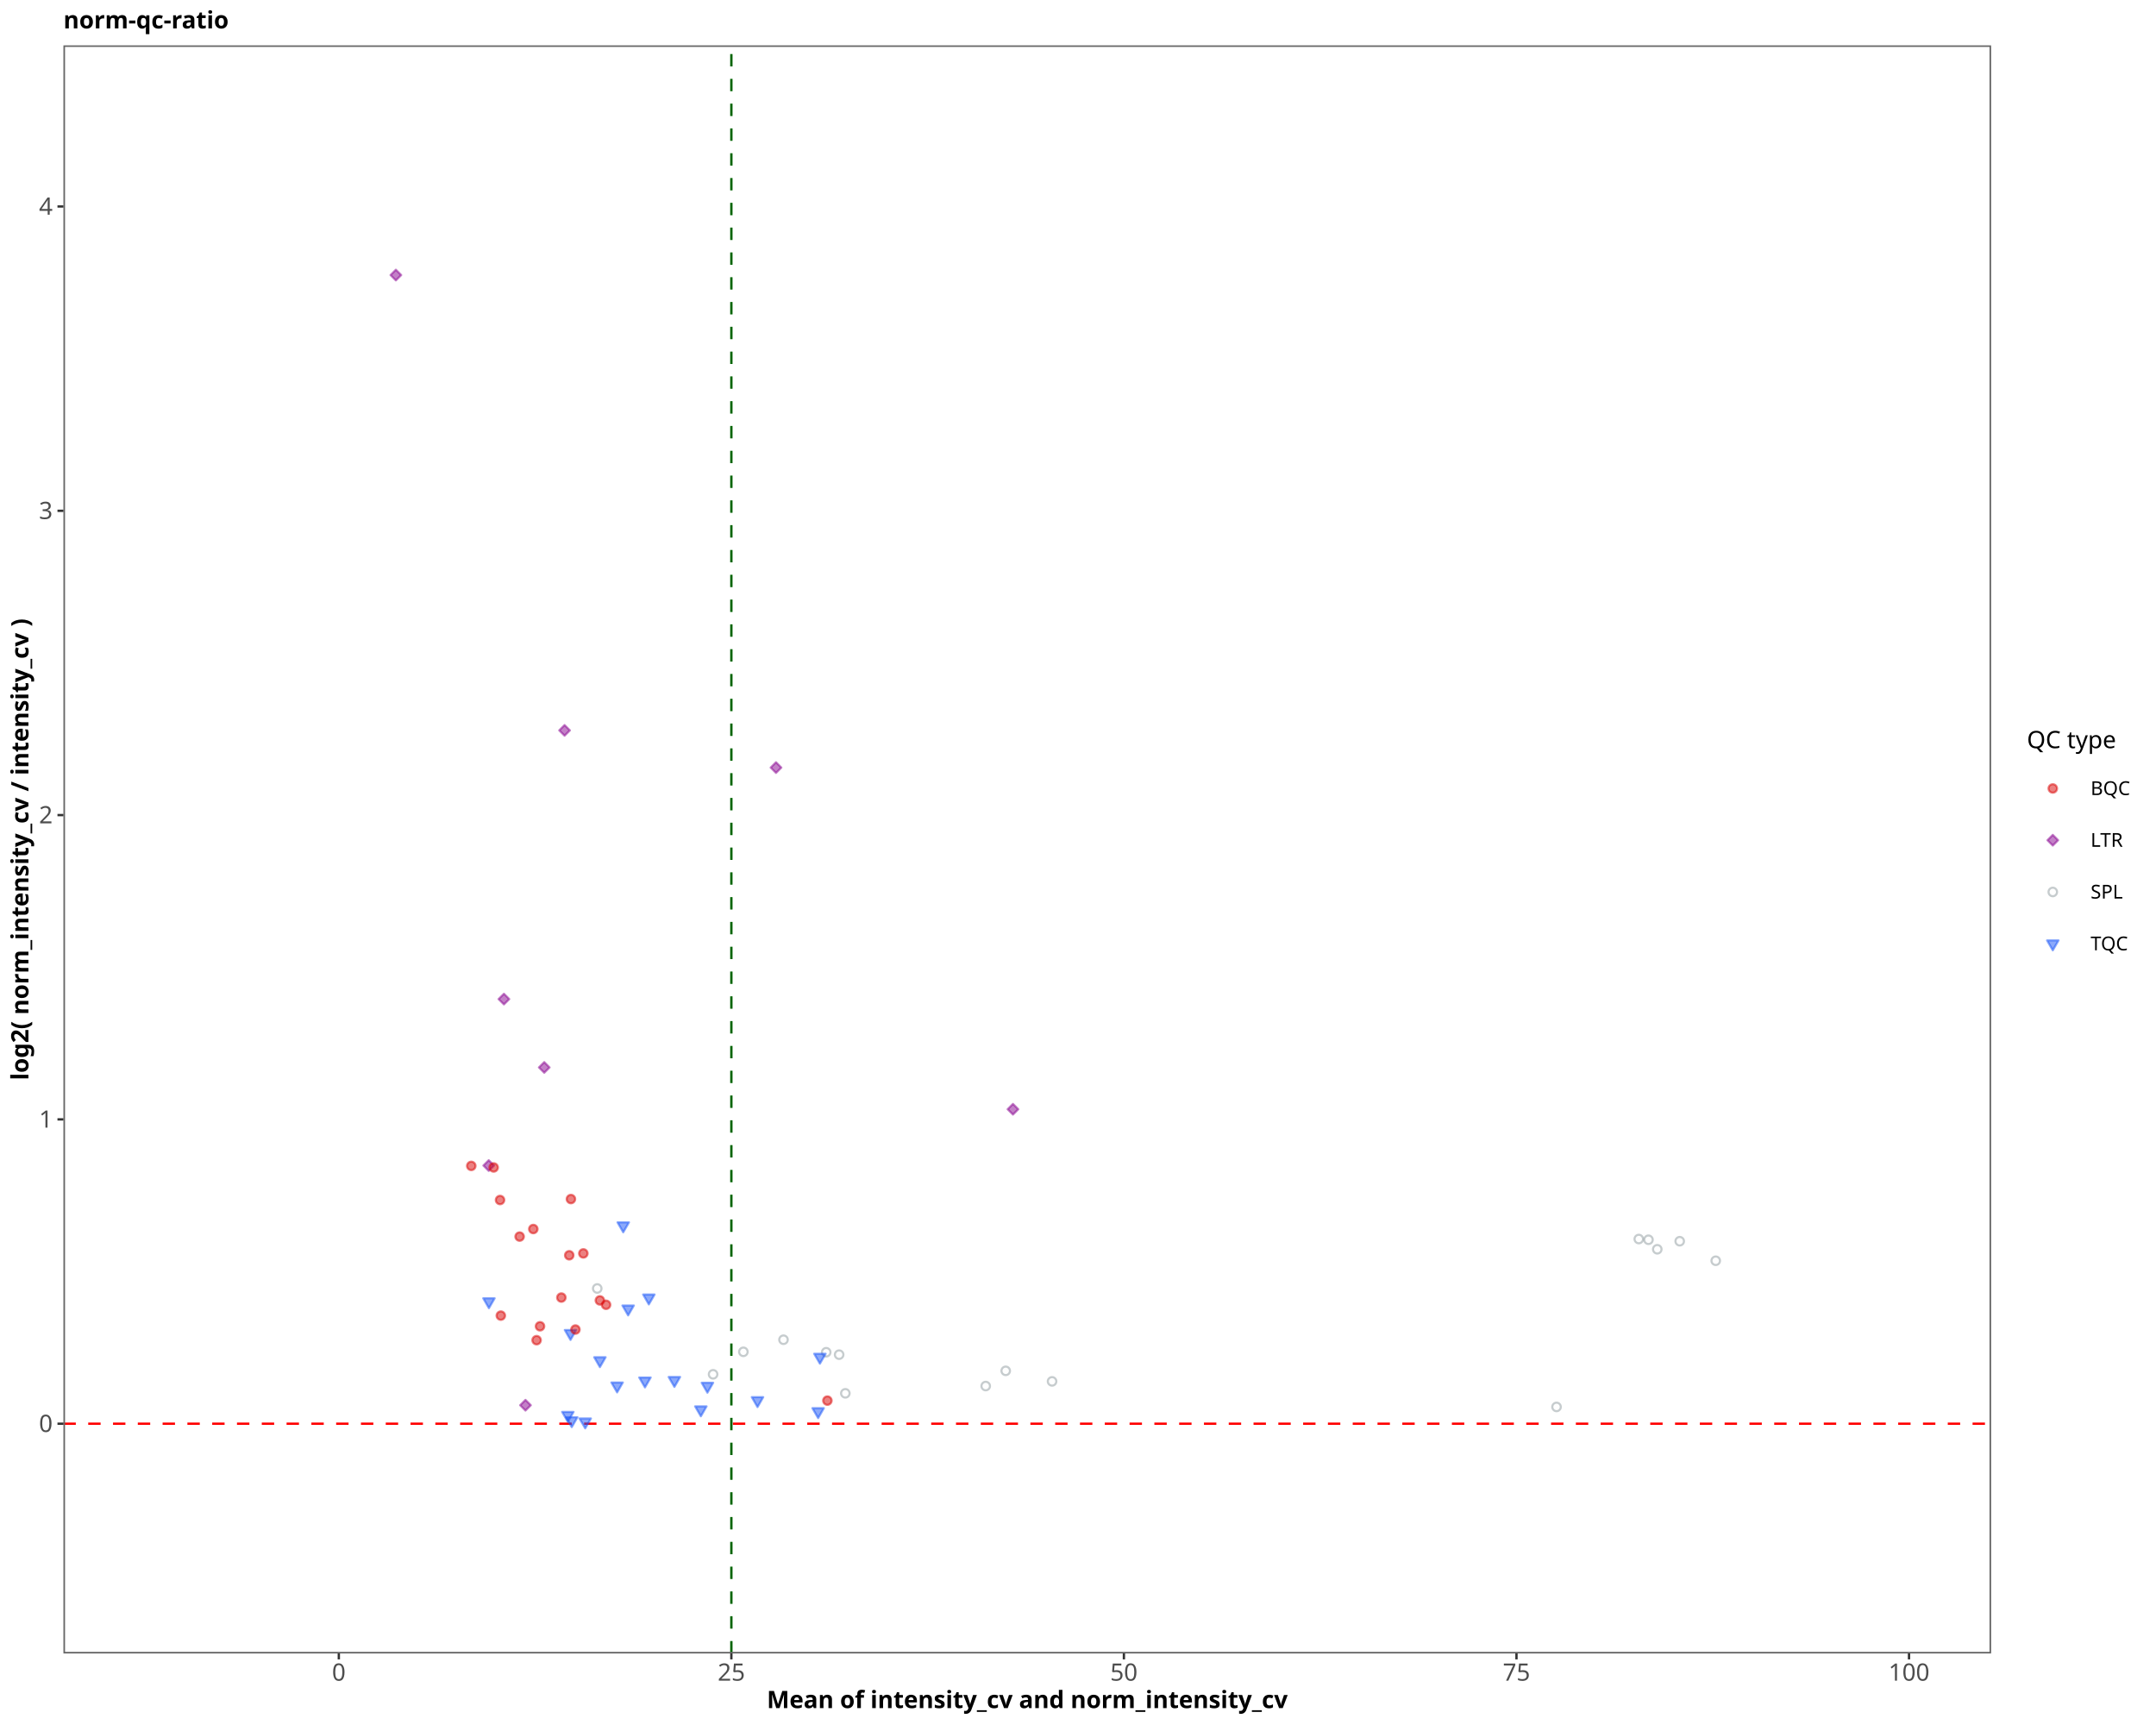
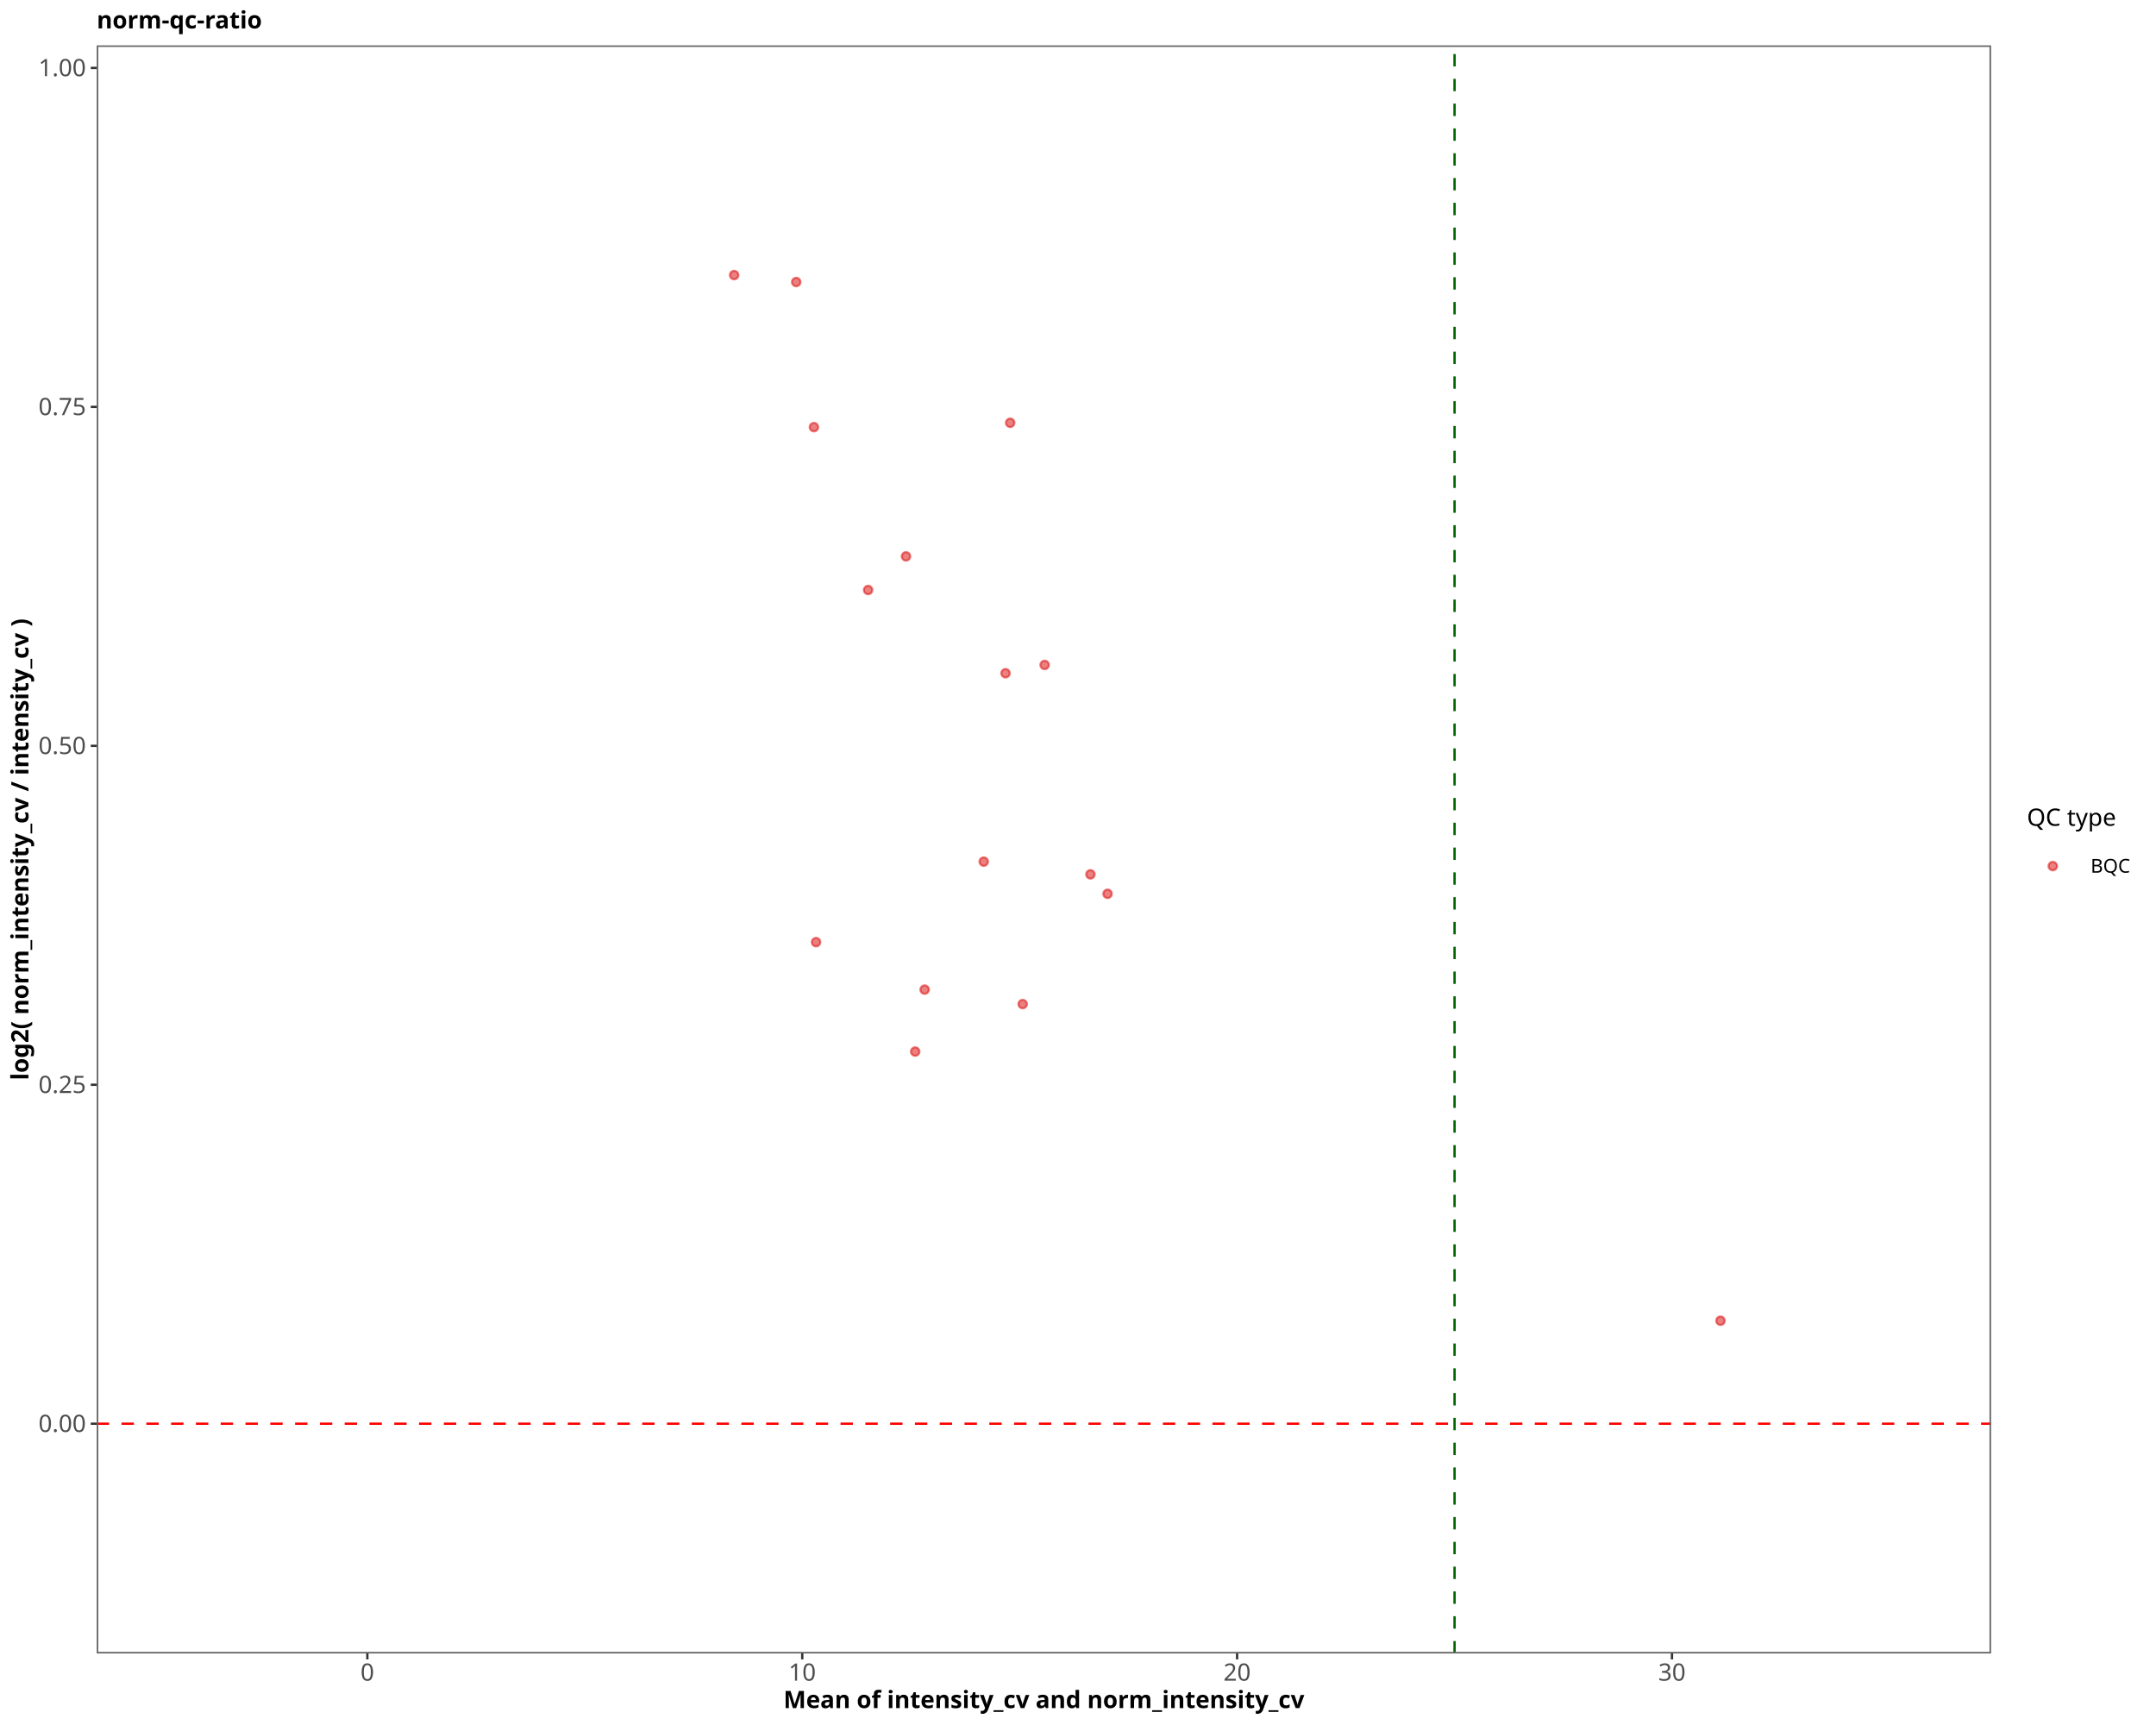
<svg xmlns="http://www.w3.org/2000/svg" class="svglite" data-engine-version="2.0" width="720.00pt" height="576.00pt" viewBox="0 0 720.00 576.00">
  <defs>
    <style type="text/css">
    .svglite line, .svglite polyline, .svglite polygon, .svglite path, .svglite rect, .svglite circle {
      fill: none;
      stroke: #000000;
      stroke-linecap: round;
      stroke-linejoin: round;
      stroke-miterlimit: 10.00;
    }
  </style>
  </defs>
  <rect width="100%" height="100%" style="stroke: none; fill: #FFFFFF;" />
  <defs>
    <clipPath id="cpMC4wMHw3MjAuMDB8MC4wMHw1NzYuMDA=">
      <rect x="0.00" y="0.00" width="720.00" height="576.00" />
    </clipPath>
  </defs>
  <g clip-path="url(#cpMC4wMHw3MjAuMDB8MC4wMHw1NzYuMDA=)">
-     <rect x="0.00" y="0.00" width="720.00" height="576.00" style="stroke-width: 0.78; stroke: #FFFFFF; fill: #FFFFFF;" />
+     <rect x="-0" y="0.00" width="720.00" height="576.00" style="stroke-width: 0.78; stroke: #FFFFFF; fill: #FFFFFF;" />
  </g>
  <defs>
-     <clipPath id="cpMjEuMTh8NjY0Ljk0fDE1LjE0fDU1Mi4xMA==">
-       <rect x="21.18" y="15.14" width="643.76" height="536.97" />
+     <clipPath id="cpMzIuMzB8NjY0Ljk0fDE1LjE0fDU1Mi4xMA==">
+       <rect x="32.30" y="15.14" width="632.63" height="536.97" />
    </clipPath>
  </defs>
-   <g clip-path="url(#cpMjEuMTh8NjY0Ljk0fDE1LjE0fDU1Mi4xMA==)">
-     <rect x="21.18" y="15.14" width="643.76" height="536.97" style="stroke-width: 0.78; stroke: none; fill: #FFFFFF;" />
-     <polyline points="21.18,526.20 664.94,526.20 " style="stroke-width: 0.001; stroke: #EBEBEB; stroke-linecap: butt;" />
-     <polyline points="21.18,424.59 664.94,424.59 " style="stroke-width: 0.001; stroke: #EBEBEB; stroke-linecap: butt;" />
-     <polyline points="21.18,322.98 664.94,322.98 " style="stroke-width: 0.001; stroke: #EBEBEB; stroke-linecap: butt;" />
-     <polyline points="21.18,221.37 664.94,221.37 " style="stroke-width: 0.001; stroke: #EBEBEB; stroke-linecap: butt;" />
-     <polyline points="21.18,119.75 664.94,119.75 " style="stroke-width: 0.001; stroke: #EBEBEB; stroke-linecap: butt;" />
-     <polyline points="21.18,18.14 664.94,18.14 " style="stroke-width: 0.001; stroke: #EBEBEB; stroke-linecap: butt;" />
-     <polyline points="47.60,552.10 47.60,15.14 " style="stroke-width: 0.001; stroke: #EBEBEB; stroke-linecap: butt;" />
-     <polyline points="178.69,552.10 178.69,15.14 " style="stroke-width: 0.001; stroke: #EBEBEB; stroke-linecap: butt;" />
-     <polyline points="309.79,552.10 309.79,15.14 " style="stroke-width: 0.001; stroke: #EBEBEB; stroke-linecap: butt;" />
-     <polyline points="440.88,552.10 440.88,15.14 " style="stroke-width: 0.001; stroke: #EBEBEB; stroke-linecap: butt;" />
-     <polyline points="571.98,552.10 571.98,15.14 " style="stroke-width: 0.001; stroke: #EBEBEB; stroke-linecap: butt;" />
-     <polyline points="21.18,475.39 664.94,475.39 " style="stroke-width: 0.002; stroke: #EBEBEB; stroke-linecap: butt;" />
-     <polyline points="21.18,373.78 664.94,373.78 " style="stroke-width: 0.002; stroke: #EBEBEB; stroke-linecap: butt;" />
-     <polyline points="21.18,272.17 664.94,272.17 " style="stroke-width: 0.002; stroke: #EBEBEB; stroke-linecap: butt;" />
-     <polyline points="21.18,170.56 664.94,170.56 " style="stroke-width: 0.002; stroke: #EBEBEB; stroke-linecap: butt;" />
-     <polyline points="21.18,68.95 664.94,68.95 " style="stroke-width: 0.002; stroke: #EBEBEB; stroke-linecap: butt;" />
-     <polyline points="113.15,552.10 113.15,15.14 " style="stroke-width: 0.002; stroke: #EBEBEB; stroke-linecap: butt;" />
-     <polyline points="244.24,552.10 244.24,15.14 " style="stroke-width: 0.002; stroke: #EBEBEB; stroke-linecap: butt;" />
-     <polyline points="375.33,552.10 375.33,15.14 " style="stroke-width: 0.002; stroke: #EBEBEB; stroke-linecap: butt;" />
-     <polyline points="506.43,552.10 506.43,15.14 " style="stroke-width: 0.002; stroke: #EBEBEB; stroke-linecap: butt;" />
-     <polyline points="637.52,552.10 637.52,15.14 " style="stroke-width: 0.002; stroke: #EBEBEB; stroke-linecap: butt;" />
-     <line x1="21.18" y1="475.39" x2="664.94" y2="475.39" style="stroke-width: 0.78; stroke: #FF0000; stroke-dasharray: 4.14,4.14; stroke-linecap: butt;" />
-     <polygon points="206.09,464.94 208.00,461.63 204.17,461.63 " style="stroke-width: 0.71; stroke: #1854F9; stroke-opacity: 0.50; fill: #1854F9; fill-opacity: 0.50;" />
-     <polygon points="216.68,435.56 218.60,432.25 214.77,432.25 " style="stroke-width: 0.71; stroke: #1854F9; stroke-opacity: 0.50; fill: #1854F9; fill-opacity: 0.50;" />
-     <circle cx="194.81" cy="418.53" r="1.42" style="stroke-width: 0.71; stroke: #DB0202; stroke-opacity: 0.50; fill: #DB0202; fill-opacity: 0.50;" />
-     <circle cx="238.14" cy="458.90" r="1.42" style="stroke-width: 0.71; stroke: #8E9B9E; stroke-opacity: 0.50;" />
-     <polygon points="338.28,372.17 340.06,370.39 338.28,368.61 336.50,370.39 " style="stroke-width: 0.71; stroke: #880391; stroke-opacity: 0.50; fill: #880391; fill-opacity: 0.50;" />
-     <polygon points="208.13,411.48 210.05,408.16 206.22,408.16 " style="stroke-width: 0.71; stroke: #1854F9; stroke-opacity: 0.50; fill: #1854F9; fill-opacity: 0.50;" />
-     <circle cx="190.66" cy="400.38" r="1.42" style="stroke-width: 0.71; stroke: #DB0202; stroke-opacity: 0.50; fill: #DB0202; fill-opacity: 0.50;" />
-     <circle cx="261.65" cy="447.35" r="1.42" style="stroke-width: 0.71; stroke: #8E9B9E; stroke-opacity: 0.50;" />
-     <polygon points="259.15,258.09 260.93,256.31 259.15,254.52 257.37,256.31 " style="stroke-width: 0.71; stroke: #880391; stroke-opacity: 0.50; fill: #880391; fill-opacity: 0.50;" />
-     <polygon points="190.94,476.54 192.85,473.23 189.02,473.23 " style="stroke-width: 0.71; stroke: #1854F9; stroke-opacity: 0.50; fill: #1854F9; fill-opacity: 0.50;" />
-     <polygon points="132.20,93.63 133.98,91.85 132.20,90.06 130.42,91.85 " style="stroke-width: 0.71; stroke: #880391; stroke-opacity: 0.50; fill: #880391; fill-opacity: 0.50;" />
-     <polygon points="189.63,474.76 191.54,471.45 187.72,471.45 " style="stroke-width: 0.71; stroke: #1854F9; stroke-opacity: 0.50; fill: #1854F9; fill-opacity: 0.50;" />
-     <polygon points="252.97,469.84 254.88,466.52 251.06,466.52 " style="stroke-width: 0.71; stroke: #1854F9; stroke-opacity: 0.50; fill: #1854F9; fill-opacity: 0.50;" />
-     <circle cx="200.33" cy="434.22" r="1.42" style="stroke-width: 0.71; stroke: #DB0202; stroke-opacity: 0.50; fill: #DB0202; fill-opacity: 0.50;" />
-     <circle cx="519.81" cy="469.79" r="1.42" style="stroke-width: 0.71; stroke: #8E9B9E; stroke-opacity: 0.50;" />
-     <polygon points="168.29,335.39 170.07,333.61 168.29,331.83 166.50,333.61 " style="stroke-width: 0.71; stroke: #880391; stroke-opacity: 0.50; fill: #880391; fill-opacity: 0.50;" />
-     <polygon points="190.52,447.42 192.44,444.10 188.61,444.10 " style="stroke-width: 0.71; stroke: #1854F9; stroke-opacity: 0.50; fill: #1854F9; fill-opacity: 0.50;" />
-     <circle cx="190.10" cy="419.15" r="1.42" style="stroke-width: 0.71; stroke: #DB0202; stroke-opacity: 0.50; fill: #DB0202; fill-opacity: 0.50;" />
-     <circle cx="248.25" cy="451.39" r="1.42" style="stroke-width: 0.71; stroke: #8E9B9E; stroke-opacity: 0.50;" />
-     <polygon points="175.48,471.00 177.27,469.22 175.48,467.44 173.70,469.22 " style="stroke-width: 0.71; stroke: #880391; stroke-opacity: 0.50; fill: #880391; fill-opacity: 0.50;" />
-     <circle cx="173.53" cy="412.91" r="1.42" style="stroke-width: 0.71; stroke: #DB0202; stroke-opacity: 0.50; fill: #DB0202; fill-opacity: 0.50;" />
-     <circle cx="282.30" cy="465.25" r="1.42" style="stroke-width: 0.71; stroke: #8E9B9E; stroke-opacity: 0.50;" />
-     <polygon points="188.54,245.66 190.32,243.88 188.54,242.10 186.76,243.88 " style="stroke-width: 0.71; stroke: #880391; stroke-opacity: 0.50; fill: #880391; fill-opacity: 0.50;" />
-     <polygon points="273.22,473.52 275.13,470.20 271.30,470.20 " style="stroke-width: 0.71; stroke: #1854F9; stroke-opacity: 0.50; fill: #1854F9; fill-opacity: 0.50;" />
-     <circle cx="276.31" cy="467.68" r="1.42" style="stroke-width: 0.71; stroke: #DB0202; stroke-opacity: 0.50; fill: #DB0202; fill-opacity: 0.50;" />
-     <circle cx="329.18" cy="462.82" r="1.42" style="stroke-width: 0.71; stroke: #8E9B9E; stroke-opacity: 0.50;" />
-     <polygon points="209.77,439.23 211.68,435.92 207.85,435.92 " style="stroke-width: 0.71; stroke: #1854F9; stroke-opacity: 0.50; fill: #1854F9; fill-opacity: 0.50;" />
-     <circle cx="187.47" cy="433.27" r="1.42" style="stroke-width: 0.71; stroke: #DB0202; stroke-opacity: 0.50; fill: #DB0202; fill-opacity: 0.50;" />
-     <circle cx="351.34" cy="461.26" r="1.42" style="stroke-width: 0.71; stroke: #8E9B9E; stroke-opacity: 0.50;" />
-     <polygon points="200.34,456.50 202.25,453.19 198.43,453.19 " style="stroke-width: 0.71; stroke: #1854F9; stroke-opacity: 0.50; fill: #1854F9; fill-opacity: 0.50;" />
-     <circle cx="202.40" cy="435.68" r="1.42" style="stroke-width: 0.71; stroke: #DB0202; stroke-opacity: 0.50; fill: #DB0202; fill-opacity: 0.50;" />
-     <circle cx="275.91" cy="451.53" r="1.42" style="stroke-width: 0.71; stroke: #8E9B9E; stroke-opacity: 0.50;" />
-     <polygon points="181.75,358.21 183.53,356.43 181.75,354.65 179.97,356.43 " style="stroke-width: 0.71; stroke: #880391; stroke-opacity: 0.50; fill: #880391; fill-opacity: 0.50;" />
-     <polygon points="234.05,472.92 235.96,469.60 232.13,469.60 " style="stroke-width: 0.71; stroke: #1854F9; stroke-opacity: 0.50; fill: #1854F9; fill-opacity: 0.50;" />
-     <circle cx="178.10" cy="410.39" r="1.42" style="stroke-width: 0.71; stroke: #DB0202; stroke-opacity: 0.50; fill: #DB0202; fill-opacity: 0.50;" />
-     <circle cx="335.86" cy="457.74" r="1.42" style="stroke-width: 0.71; stroke: #8E9B9E; stroke-opacity: 0.50;" />
-     <polygon points="195.43,476.95 197.35,473.64 193.52,473.64 " style="stroke-width: 0.71; stroke: #1854F9; stroke-opacity: 0.50; fill: #1854F9; fill-opacity: 0.50;" />
-     <circle cx="192.17" cy="443.95" r="1.42" style="stroke-width: 0.71; stroke: #DB0202; stroke-opacity: 0.50; fill: #DB0202; fill-opacity: 0.50;" />
-     <circle cx="280.23" cy="452.34" r="1.42" style="stroke-width: 0.71; stroke: #8E9B9E; stroke-opacity: 0.50;" />
-     <polygon points="163.28,436.82 165.19,433.51 161.37,433.51 " style="stroke-width: 0.71; stroke: #1854F9; stroke-opacity: 0.50; fill: #1854F9; fill-opacity: 0.50;" />
-     <circle cx="157.38" cy="389.31" r="1.42" style="stroke-width: 0.71; stroke: #DB0202; stroke-opacity: 0.50; fill: #DB0202; fill-opacity: 0.50;" />
-     <circle cx="199.45" cy="430.24" r="1.42" style="stroke-width: 0.71; stroke: #8E9B9E; stroke-opacity: 0.50;" />
-     <polygon points="215.39,463.28 217.30,459.96 213.47,459.96 " style="stroke-width: 0.71; stroke: #1854F9; stroke-opacity: 0.50; fill: #1854F9; fill-opacity: 0.50;" />
-     <circle cx="166.99" cy="400.70" r="1.42" style="stroke-width: 0.71; stroke: #DB0202; stroke-opacity: 0.50; fill: #DB0202; fill-opacity: 0.50;" />
-     <circle cx="553.45" cy="417.15" r="1.42" style="stroke-width: 0.71; stroke: #8E9B9E; stroke-opacity: 0.50;" />
-     <polygon points="163.21,390.98 164.99,389.19 163.21,387.41 161.43,389.19 " style="stroke-width: 0.71; stroke: #880391; stroke-opacity: 0.50; fill: #880391; fill-opacity: 0.50;" />
-     <polygon points="225.22,463.11 227.13,459.79 223.30,459.79 " style="stroke-width: 0.71; stroke: #1854F9; stroke-opacity: 0.50; fill: #1854F9; fill-opacity: 0.50;" />
-     <circle cx="164.86" cy="389.83" r="1.42" style="stroke-width: 0.71; stroke: #DB0202; stroke-opacity: 0.50; fill: #DB0202; fill-opacity: 0.50;" />
-     <circle cx="572.97" cy="420.98" r="1.42" style="stroke-width: 0.71; stroke: #8E9B9E; stroke-opacity: 0.50;" />
-     <polygon points="273.81,455.34 275.72,452.03 271.89,452.03 " style="stroke-width: 0.71; stroke: #1854F9; stroke-opacity: 0.50; fill: #1854F9; fill-opacity: 0.50;" />
-     <circle cx="167.25" cy="439.30" r="1.42" style="stroke-width: 0.71; stroke: #DB0202; stroke-opacity: 0.50; fill: #DB0202; fill-opacity: 0.50;" />
-     <circle cx="560.94" cy="414.46" r="1.42" style="stroke-width: 0.71; stroke: #8E9B9E; stroke-opacity: 0.50;" />
-     <circle cx="179.20" cy="447.50" r="1.42" style="stroke-width: 0.71; stroke: #DB0202; stroke-opacity: 0.50; fill: #DB0202; fill-opacity: 0.50;" />
-     <circle cx="550.51" cy="413.97" r="1.42" style="stroke-width: 0.71; stroke: #8E9B9E; stroke-opacity: 0.50;" />
-     <polygon points="236.24,465.04 238.16,461.72 234.33,461.72 " style="stroke-width: 0.71; stroke: #1854F9; stroke-opacity: 0.50; fill: #1854F9; fill-opacity: 0.50;" />
-     <circle cx="180.34" cy="442.86" r="1.42" style="stroke-width: 0.71; stroke: #DB0202; stroke-opacity: 0.50; fill: #DB0202; fill-opacity: 0.50;" />
-     <circle cx="547.28" cy="413.73" r="1.42" style="stroke-width: 0.71; stroke: #8E9B9E; stroke-opacity: 0.50;" />
-     <line x1="244.24" y1="552.10" x2="244.24" y2="15.14" style="stroke-width: 0.78; stroke: #006400; stroke-dasharray: 4.14,4.14; stroke-linecap: butt;" />
-     <rect x="21.18" y="15.14" width="643.76" height="536.97" style="stroke-width: 1.07; stroke: #666666;" />
+   <g clip-path="url(#cpMzIuMzB8NjY0Ljk0fDE1LjE0fDU1Mi4xMA==)">
+     <rect x="32.30" y="15.14" width="632.63" height="536.97" style="stroke-width: 0.78; stroke: none; fill: #FFFFFF;" />
+     <polyline points="32.30,531.98 664.94,531.98 " style="stroke-width: 0.001; stroke: #EBEBEB; stroke-linecap: butt;" />
+     <polyline points="32.30,418.80 664.94,418.80 " style="stroke-width: 0.001; stroke: #EBEBEB; stroke-linecap: butt;" />
+     <polyline points="32.30,305.63 664.94,305.63 " style="stroke-width: 0.001; stroke: #EBEBEB; stroke-linecap: butt;" />
+     <polyline points="32.30,192.45 664.94,192.45 " style="stroke-width: 0.001; stroke: #EBEBEB; stroke-linecap: butt;" />
+     <polyline points="32.30,79.27 664.94,79.27 " style="stroke-width: 0.001; stroke: #EBEBEB; stroke-linecap: butt;" />
+     <polyline points="50.06,552.10 50.06,15.14 " style="stroke-width: 0.001; stroke: #EBEBEB; stroke-linecap: butt;" />
+     <polyline points="195.29,552.10 195.29,15.14 " style="stroke-width: 0.001; stroke: #EBEBEB; stroke-linecap: butt;" />
+     <polyline points="340.52,552.10 340.52,15.14 " style="stroke-width: 0.001; stroke: #EBEBEB; stroke-linecap: butt;" />
+     <polyline points="485.75,552.10 485.75,15.14 " style="stroke-width: 0.001; stroke: #EBEBEB; stroke-linecap: butt;" />
+     <polyline points="630.97,552.10 630.97,15.14 " style="stroke-width: 0.001; stroke: #EBEBEB; stroke-linecap: butt;" />
+     <polyline points="32.30,475.39 664.94,475.39 " style="stroke-width: 0.002; stroke: #EBEBEB; stroke-linecap: butt;" />
+     <polyline points="32.30,362.22 664.94,362.22 " style="stroke-width: 0.002; stroke: #EBEBEB; stroke-linecap: butt;" />
+     <polyline points="32.30,249.04 664.94,249.04 " style="stroke-width: 0.002; stroke: #EBEBEB; stroke-linecap: butt;" />
+     <polyline points="32.30,135.86 664.94,135.86 " style="stroke-width: 0.002; stroke: #EBEBEB; stroke-linecap: butt;" />
+     <polyline points="32.30,22.68 664.94,22.68 " style="stroke-width: 0.002; stroke: #EBEBEB; stroke-linecap: butt;" />
+     <polyline points="122.68,552.10 122.68,15.14 " style="stroke-width: 0.002; stroke: #EBEBEB; stroke-linecap: butt;" />
+     <polyline points="267.91,552.10 267.91,15.14 " style="stroke-width: 0.002; stroke: #EBEBEB; stroke-linecap: butt;" />
+     <polyline points="413.13,552.10 413.13,15.14 " style="stroke-width: 0.002; stroke: #EBEBEB; stroke-linecap: butt;" />
+     <polyline points="558.36,552.10 558.36,15.14 " style="stroke-width: 0.002; stroke: #EBEBEB; stroke-linecap: butt;" />
+     <line x1="32.30" y1="475.39" x2="664.94" y2="475.39" style="stroke-width: 0.78; stroke: #FF0000; stroke-dasharray: 4.14,4.14; stroke-linecap: butt;" />
+     <circle cx="348.86" cy="222.03" r="1.42" style="stroke-width: 0.71; stroke: #DB0202; stroke-opacity: 0.50; fill: #DB0202; fill-opacity: 0.50;" />
+     <circle cx="337.35" cy="141.18" r="1.42" style="stroke-width: 0.71; stroke: #DB0202; stroke-opacity: 0.50; fill: #DB0202; fill-opacity: 0.50;" />
+     <circle cx="364.15" cy="291.96" r="1.42" style="stroke-width: 0.71; stroke: #DB0202; stroke-opacity: 0.50; fill: #DB0202; fill-opacity: 0.50;" />
+     <circle cx="335.80" cy="224.80" r="1.42" style="stroke-width: 0.71; stroke: #DB0202; stroke-opacity: 0.50; fill: #DB0202; fill-opacity: 0.50;" />
+     <circle cx="289.91" cy="197.01" r="1.42" style="stroke-width: 0.71; stroke: #DB0202; stroke-opacity: 0.50; fill: #DB0202; fill-opacity: 0.50;" />
+     <circle cx="574.56" cy="441.01" r="1.42" style="stroke-width: 0.71; stroke: #DB0202; stroke-opacity: 0.50; fill: #DB0202; fill-opacity: 0.50;" />
+     <circle cx="328.52" cy="287.71" r="1.42" style="stroke-width: 0.71; stroke: #DB0202; stroke-opacity: 0.50; fill: #DB0202; fill-opacity: 0.50;" />
+     <circle cx="369.87" cy="298.45" r="1.42" style="stroke-width: 0.71; stroke: #DB0202; stroke-opacity: 0.50; fill: #DB0202; fill-opacity: 0.50;" />
+     <circle cx="302.56" cy="185.78" r="1.42" style="stroke-width: 0.71; stroke: #DB0202; stroke-opacity: 0.50; fill: #DB0202; fill-opacity: 0.50;" />
+     <circle cx="341.53" cy="335.28" r="1.42" style="stroke-width: 0.71; stroke: #DB0202; stroke-opacity: 0.50; fill: #DB0202; fill-opacity: 0.50;" />
+     <circle cx="245.17" cy="91.85" r="1.42" style="stroke-width: 0.71; stroke: #DB0202; stroke-opacity: 0.50; fill: #DB0202; fill-opacity: 0.50;" />
+     <circle cx="271.81" cy="142.63" r="1.42" style="stroke-width: 0.71; stroke: #DB0202; stroke-opacity: 0.50; fill: #DB0202; fill-opacity: 0.50;" />
+     <circle cx="265.90" cy="94.17" r="1.42" style="stroke-width: 0.71; stroke: #DB0202; stroke-opacity: 0.50; fill: #DB0202; fill-opacity: 0.50;" />
+     <circle cx="272.53" cy="314.59" r="1.42" style="stroke-width: 0.71; stroke: #DB0202; stroke-opacity: 0.50; fill: #DB0202; fill-opacity: 0.50;" />
+     <circle cx="305.63" cy="351.13" r="1.42" style="stroke-width: 0.71; stroke: #DB0202; stroke-opacity: 0.50; fill: #DB0202; fill-opacity: 0.50;" />
+     <circle cx="308.79" cy="330.44" r="1.42" style="stroke-width: 0.71; stroke: #DB0202; stroke-opacity: 0.50; fill: #DB0202; fill-opacity: 0.50;" />
+     <line x1="485.75" y1="552.10" x2="485.75" y2="15.14" style="stroke-width: 0.78; stroke: #006400; stroke-dasharray: 4.14,4.14; stroke-linecap: butt;" />
+     <rect x="32.30" y="15.14" width="632.63" height="536.97" style="stroke-width: 1.07; stroke: #666666;" />
  </g>
  <g clip-path="url(#cpMC4wMHw3MjAuMDB8MC4wMHw1NzYuMDA=)">
-     <text x="17.59" y="478.15" text-anchor="end" style="font-size: 8.00px; fill: #4D4D4D; font-family: sans;" textLength="4.45px" lengthAdjust="spacingAndGlyphs">0</text>
-     <text x="17.59" y="376.54" text-anchor="end" style="font-size: 8.00px; fill: #4D4D4D; font-family: sans;" textLength="4.45px" lengthAdjust="spacingAndGlyphs">1</text>
-     <text x="17.59" y="274.92" text-anchor="end" style="font-size: 8.00px; fill: #4D4D4D; font-family: sans;" textLength="4.45px" lengthAdjust="spacingAndGlyphs">2</text>
-     <text x="17.59" y="173.31" text-anchor="end" style="font-size: 8.00px; fill: #4D4D4D; font-family: sans;" textLength="4.45px" lengthAdjust="spacingAndGlyphs">3</text>
-     <text x="17.59" y="71.70" text-anchor="end" style="font-size: 8.00px; fill: #4D4D4D; font-family: sans;" textLength="4.45px" lengthAdjust="spacingAndGlyphs">4</text>
-     <polyline points="19.19,475.39 21.18,475.39 " style="stroke-width: 0.78; stroke: #333333; stroke-linecap: butt;" />
-     <polyline points="19.19,373.78 21.18,373.78 " style="stroke-width: 0.78; stroke: #333333; stroke-linecap: butt;" />
-     <polyline points="19.19,272.17 21.18,272.17 " style="stroke-width: 0.78; stroke: #333333; stroke-linecap: butt;" />
-     <polyline points="19.19,170.56 21.18,170.56 " style="stroke-width: 0.78; stroke: #333333; stroke-linecap: butt;" />
-     <polyline points="19.19,68.95 21.18,68.95 " style="stroke-width: 0.78; stroke: #333333; stroke-linecap: butt;" />
-     <polyline points="113.15,554.10 113.15,552.10 " style="stroke-width: 0.78; stroke: #333333; stroke-linecap: butt;" />
-     <polyline points="244.24,554.10 244.24,552.10 " style="stroke-width: 0.78; stroke: #333333; stroke-linecap: butt;" />
-     <polyline points="375.33,554.10 375.33,552.10 " style="stroke-width: 0.78; stroke: #333333; stroke-linecap: butt;" />
-     <polyline points="506.43,554.10 506.43,552.10 " style="stroke-width: 0.78; stroke: #333333; stroke-linecap: butt;" />
-     <polyline points="637.52,554.10 637.52,552.10 " style="stroke-width: 0.78; stroke: #333333; stroke-linecap: butt;" />
-     <text x="113.15" y="561.20" text-anchor="middle" style="font-size: 8.00px; fill: #4D4D4D; font-family: sans;" textLength="4.45px" lengthAdjust="spacingAndGlyphs">0</text>
-     <text x="244.24" y="561.20" text-anchor="middle" style="font-size: 8.00px; fill: #4D4D4D; font-family: sans;" textLength="8.90px" lengthAdjust="spacingAndGlyphs">25</text>
-     <text x="375.33" y="561.20" text-anchor="middle" style="font-size: 8.00px; fill: #4D4D4D; font-family: sans;" textLength="8.90px" lengthAdjust="spacingAndGlyphs">50</text>
-     <text x="506.43" y="561.20" text-anchor="middle" style="font-size: 8.00px; fill: #4D4D4D; font-family: sans;" textLength="8.90px" lengthAdjust="spacingAndGlyphs">75</text>
-     <text x="637.52" y="561.20" text-anchor="middle" style="font-size: 8.00px; fill: #4D4D4D; font-family: sans;" textLength="13.35px" lengthAdjust="spacingAndGlyphs">100</text>
-     <text x="343.06" y="570.35" text-anchor="middle" style="font-size: 8.00px; font-weight: bold; font-family: sans;" textLength="155.22px" lengthAdjust="spacingAndGlyphs">Mean of intensity_cv and norm_intensity_cv</text>
+     <text x="28.72" y="478.15" text-anchor="end" style="font-size: 8.00px; fill: #4D4D4D; font-family: sans;" textLength="15.57px" lengthAdjust="spacingAndGlyphs">0.00</text>
+     <text x="28.72" y="364.97" text-anchor="end" style="font-size: 8.00px; fill: #4D4D4D; font-family: sans;" textLength="15.57px" lengthAdjust="spacingAndGlyphs">0.25</text>
+     <text x="28.72" y="251.79" text-anchor="end" style="font-size: 8.00px; fill: #4D4D4D; font-family: sans;" textLength="15.57px" lengthAdjust="spacingAndGlyphs">0.50</text>
+     <text x="28.72" y="138.61" text-anchor="end" style="font-size: 8.00px; fill: #4D4D4D; font-family: sans;" textLength="15.57px" lengthAdjust="spacingAndGlyphs">0.75</text>
+     <text x="28.72" y="25.44" text-anchor="end" style="font-size: 8.00px; fill: #4D4D4D; font-family: sans;" textLength="15.57px" lengthAdjust="spacingAndGlyphs">1.00</text>
+     <polyline points="30.31,475.39 32.30,475.39 " style="stroke-width: 0.78; stroke: #333333; stroke-linecap: butt;" />
+     <polyline points="30.31,362.22 32.30,362.22 " style="stroke-width: 0.78; stroke: #333333; stroke-linecap: butt;" />
+     <polyline points="30.31,249.04 32.30,249.04 " style="stroke-width: 0.78; stroke: #333333; stroke-linecap: butt;" />
+     <polyline points="30.31,135.86 32.30,135.86 " style="stroke-width: 0.78; stroke: #333333; stroke-linecap: butt;" />
+     <polyline points="30.31,22.68 32.30,22.68 " style="stroke-width: 0.78; stroke: #333333; stroke-linecap: butt;" />
+     <polyline points="122.68,554.10 122.68,552.10 " style="stroke-width: 0.78; stroke: #333333; stroke-linecap: butt;" />
+     <polyline points="267.91,554.10 267.91,552.10 " style="stroke-width: 0.78; stroke: #333333; stroke-linecap: butt;" />
+     <polyline points="413.13,554.10 413.13,552.10 " style="stroke-width: 0.78; stroke: #333333; stroke-linecap: butt;" />
+     <polyline points="558.36,554.10 558.36,552.10 " style="stroke-width: 0.78; stroke: #333333; stroke-linecap: butt;" />
+     <text x="122.68" y="561.20" text-anchor="middle" style="font-size: 8.00px; fill: #4D4D4D; font-family: sans;" textLength="4.45px" lengthAdjust="spacingAndGlyphs">0</text>
+     <text x="267.91" y="561.20" text-anchor="middle" style="font-size: 8.00px; fill: #4D4D4D; font-family: sans;" textLength="8.90px" lengthAdjust="spacingAndGlyphs">10</text>
+     <text x="413.13" y="561.20" text-anchor="middle" style="font-size: 8.00px; fill: #4D4D4D; font-family: sans;" textLength="8.90px" lengthAdjust="spacingAndGlyphs">20</text>
+     <text x="558.36" y="561.20" text-anchor="middle" style="font-size: 8.00px; fill: #4D4D4D; font-family: sans;" textLength="8.90px" lengthAdjust="spacingAndGlyphs">30</text>
+     <text x="348.62" y="570.35" text-anchor="middle" style="font-size: 8.00px; font-weight: bold; font-family: sans;" textLength="155.22px" lengthAdjust="spacingAndGlyphs">Mean of intensity_cv and norm_intensity_cv</text>
    <text transform="translate(9.49,283.62) rotate(-90)" text-anchor="middle" style="font-size: 8.00px; font-weight: bold; font-family: sans;" textLength="137.86px" lengthAdjust="spacingAndGlyphs">log2( norm_intensity_cv / intensity_cv )</text>
-     <rect x="672.91" y="239.50" width="43.11" height="88.24" style="stroke-width: 0.78; stroke: none; fill: #FFFFFF;" />
-     <text x="676.89" y="249.82" style="font-size: 8.00px; font-family: sans;" textLength="29.35px" lengthAdjust="spacingAndGlyphs">QC type</text>
-     <rect x="676.89" y="254.64" width="17.28" height="17.28" style="stroke-width: 0.78; stroke: none; fill: #FFFFFF;" />
-     <circle cx="685.53" cy="263.28" r="1.42" style="stroke-width: 0.71; stroke: #DB0202; stroke-opacity: 0.50; fill: #DB0202; fill-opacity: 0.50;" />
-     <rect x="676.89" y="271.92" width="17.28" height="17.28" style="stroke-width: 0.78; stroke: none; fill: #FFFFFF;" />
-     <polygon points="685.53,282.34 687.31,280.56 685.53,278.77 683.75,280.56 " style="stroke-width: 0.71; stroke: #880391; stroke-opacity: 0.50; fill: #880391; fill-opacity: 0.50;" />
-     <rect x="676.89" y="289.20" width="17.28" height="17.28" style="stroke-width: 0.78; stroke: none; fill: #FFFFFF;" />
-     <circle cx="685.53" cy="297.84" r="1.42" style="stroke-width: 0.71; stroke: #8E9B9E; stroke-opacity: 0.50;" />
-     <rect x="676.89" y="306.48" width="17.28" height="17.28" style="stroke-width: 0.78; stroke: none; fill: #FFFFFF;" />
-     <polygon points="685.53,317.33 687.45,314.01 683.62,314.01 " style="stroke-width: 0.71; stroke: #1854F9; stroke-opacity: 0.50; fill: #1854F9; fill-opacity: 0.50;" />
-     <text x="698.16" y="265.48" style="font-size: 6.40px; font-family: sans;" textLength="13.87px" lengthAdjust="spacingAndGlyphs">BQC</text>
-     <text x="698.16" y="282.76" style="font-size: 6.40px; font-family: sans;" textLength="12.09px" lengthAdjust="spacingAndGlyphs">LTR</text>
-     <text x="698.16" y="300.04" style="font-size: 6.40px; font-family: sans;" textLength="12.10px" lengthAdjust="spacingAndGlyphs">SPL</text>
-     <text x="698.16" y="317.32" style="font-size: 6.40px; font-family: sans;" textLength="13.51px" lengthAdjust="spacingAndGlyphs">TQC</text>
-     <text x="21.18" y="9.49" style="font-size: 8.00px; font-weight: bold; font-family: sans;" textLength="47.57px" lengthAdjust="spacingAndGlyphs">norm-qc-ratio</text>
+     <rect x="672.91" y="265.42" width="43.11" height="36.40" style="stroke-width: 0.78; stroke: none; fill: #FFFFFF;" />
+     <text x="676.89" y="275.74" style="font-size: 8.00px; font-family: sans;" textLength="29.35px" lengthAdjust="spacingAndGlyphs">QC type</text>
+     <rect x="676.89" y="280.56" width="17.28" height="17.28" style="stroke-width: 0.78; stroke: none; fill: #FFFFFF;" />
+     <circle cx="685.53" cy="289.20" r="1.42" style="stroke-width: 0.71; stroke: #DB0202; stroke-opacity: 0.50; fill: #DB0202; fill-opacity: 0.50;" />
+     <text x="698.16" y="291.40" style="font-size: 6.40px; font-family: sans;" textLength="13.87px" lengthAdjust="spacingAndGlyphs">BQC</text>
+     <text x="32.30" y="9.49" style="font-size: 8.00px; font-weight: bold; font-family: sans;" textLength="47.57px" lengthAdjust="spacingAndGlyphs">norm-qc-ratio</text>
  </g>
</svg>
